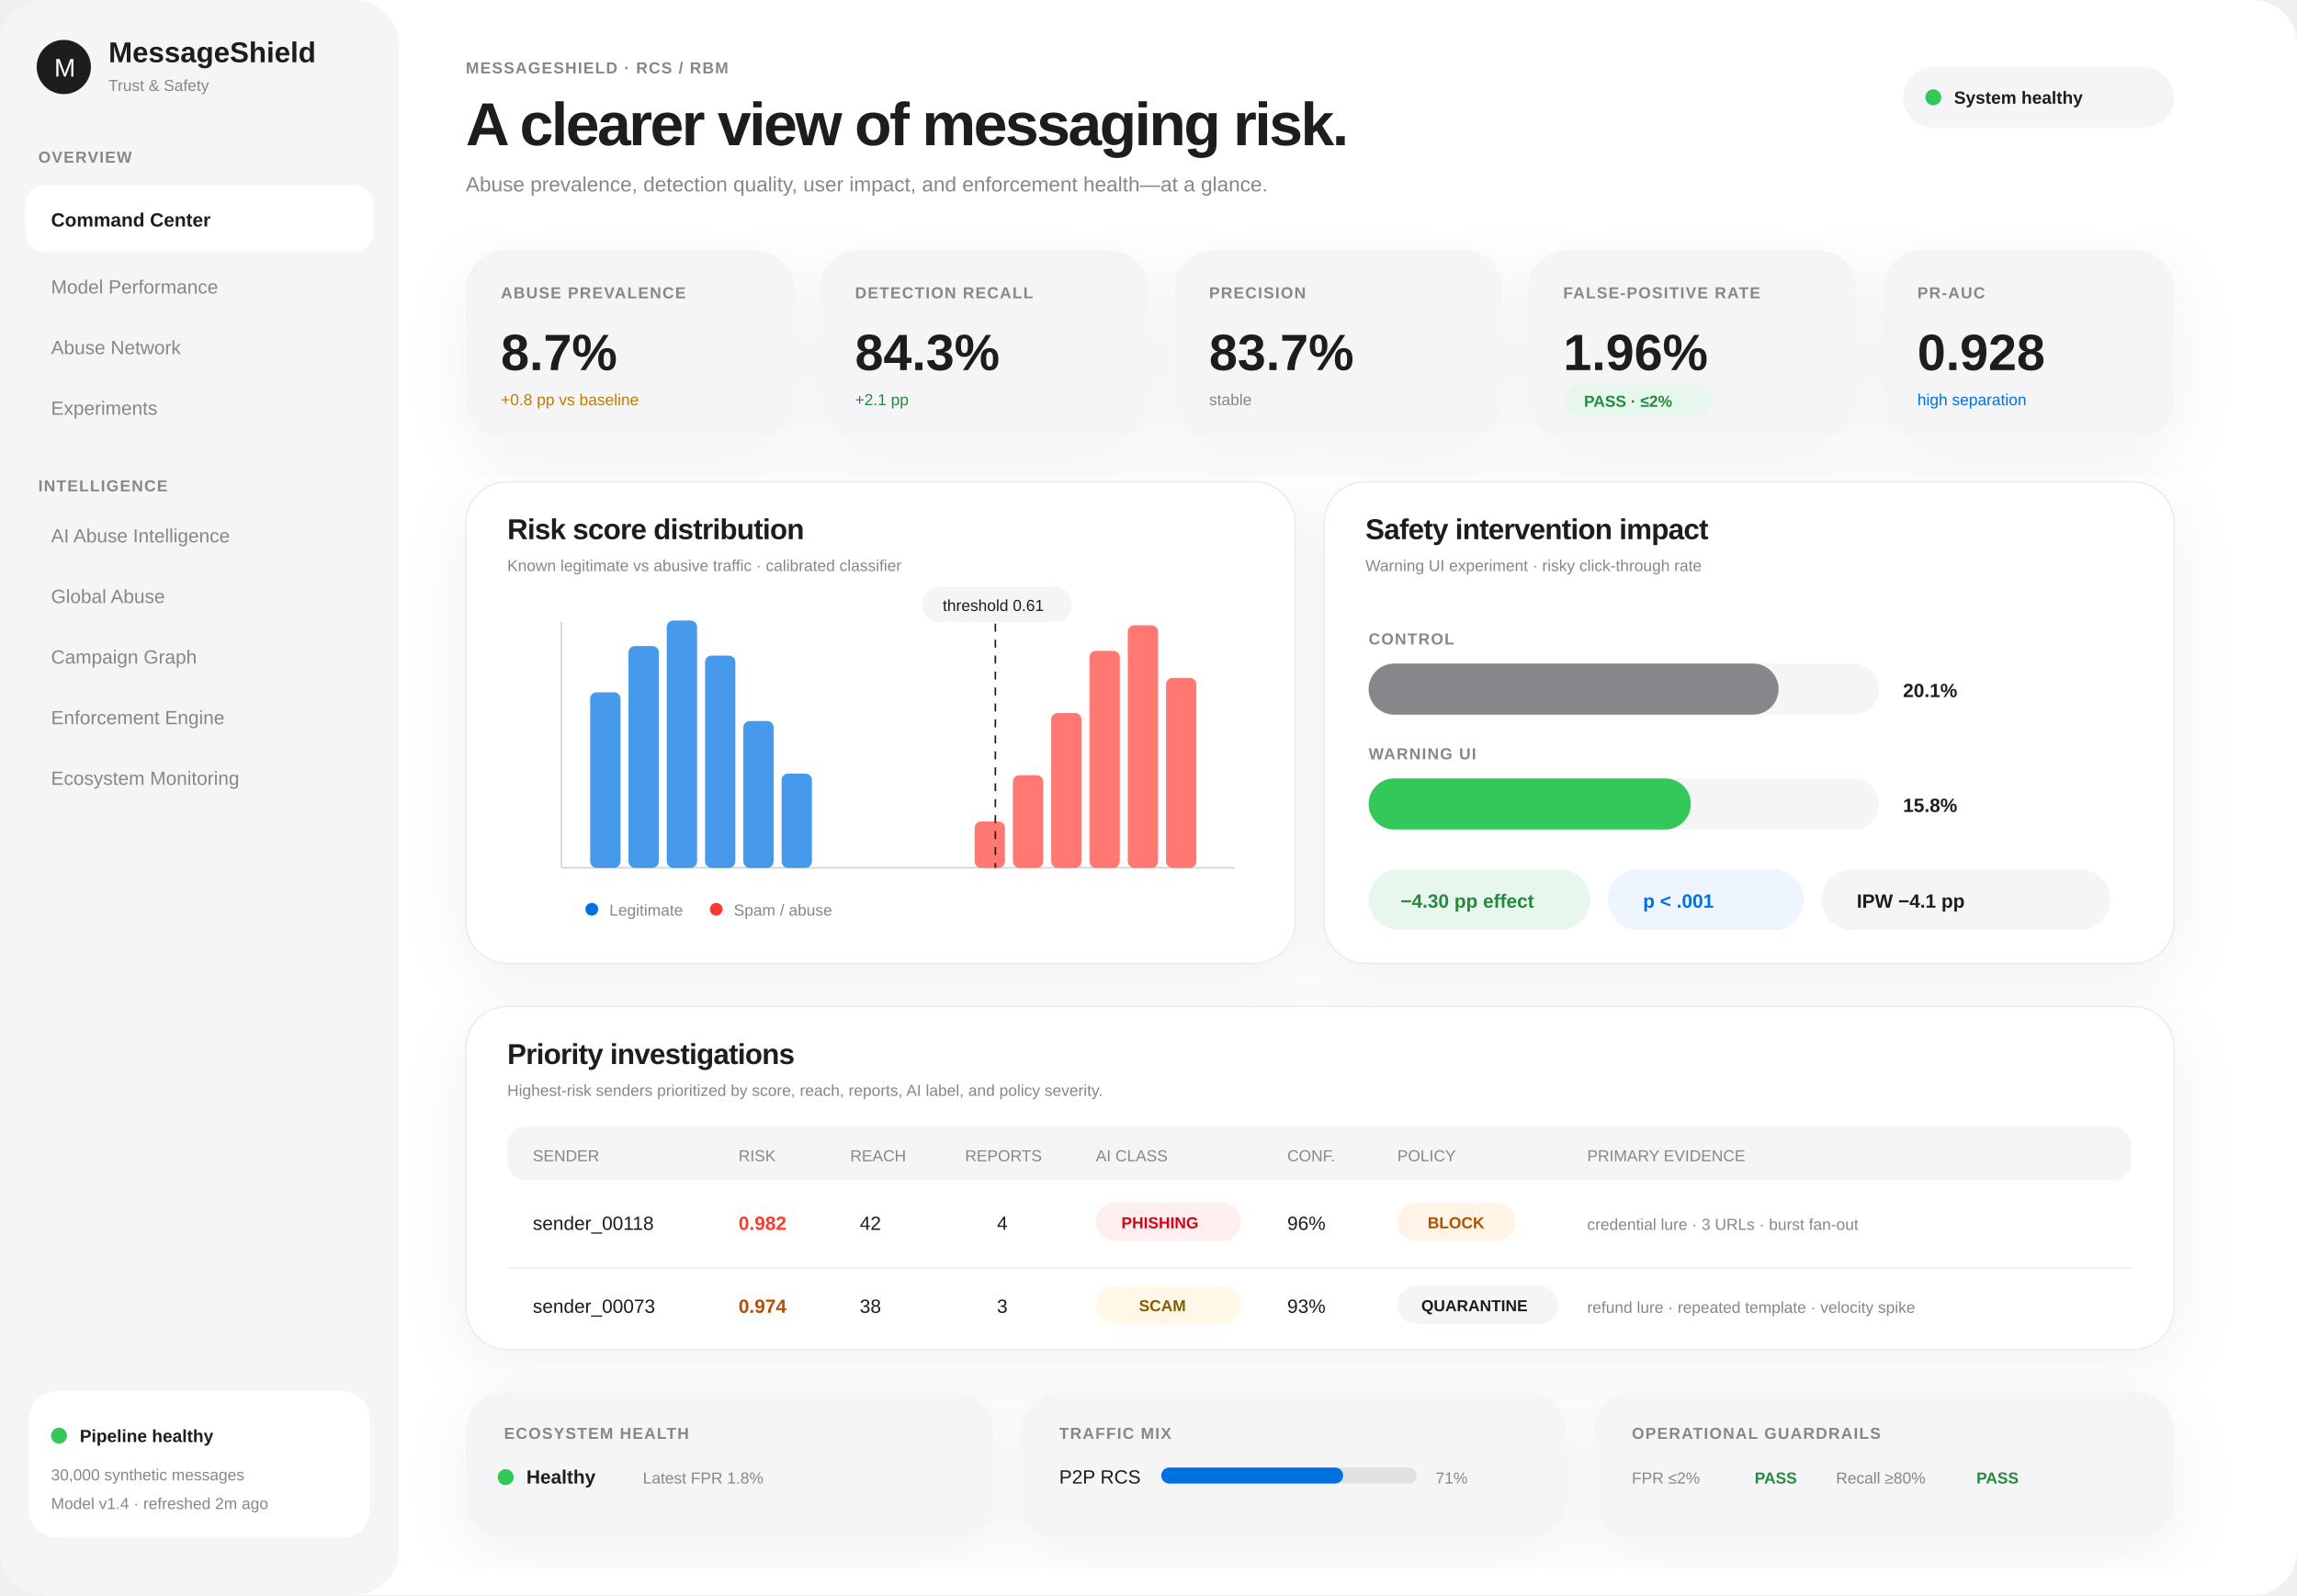
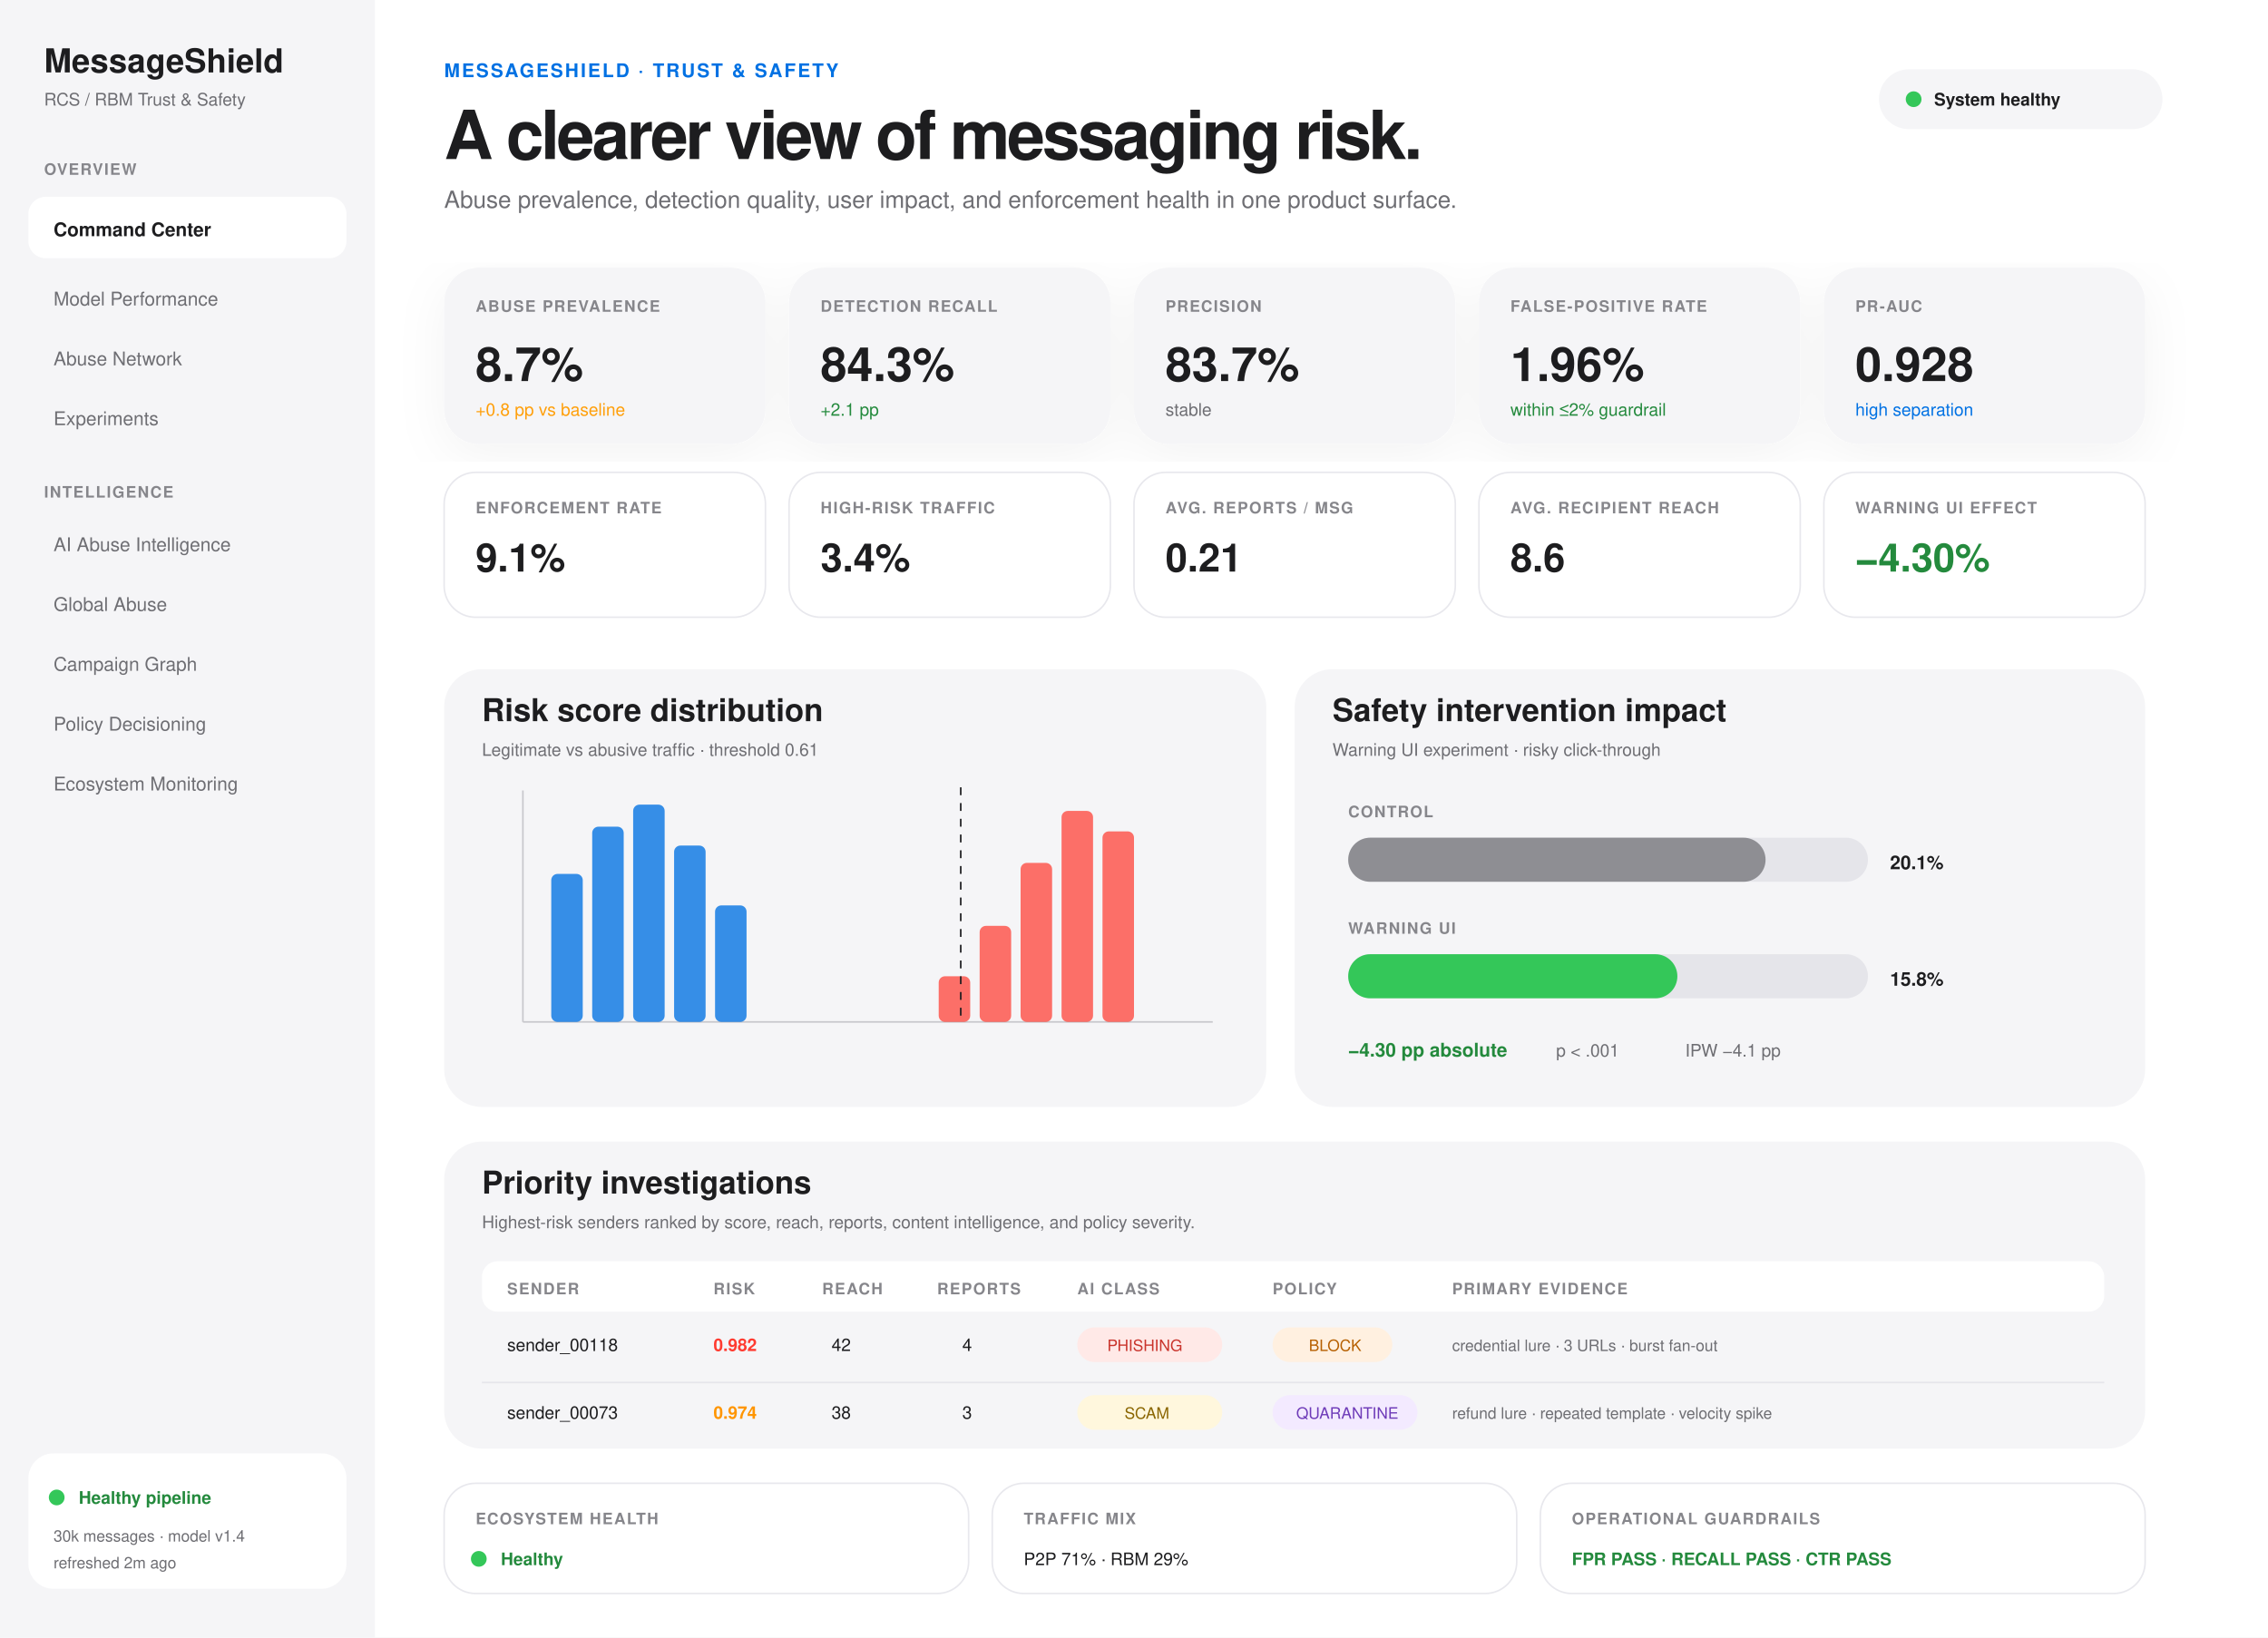
- <svg xmlns="http://www.w3.org/2000/svg" width="1440" height="1000" viewBox="0 0 1440 1000">
+ <svg xmlns="http://www.w3.org/2000/svg" width="1440" height="1040" viewBox="0 0 1440 1040">
  <defs>
-     <filter id="soft" x="-20%" y="-20%" width="140%" height="140%">
-       <feDropShadow dx="0" dy="10" stdDeviation="20" flood-color="#000" flood-opacity=".055" />
+     <filter id="s">
+       <feDropShadow dx="0" dy="8" stdDeviation="16" flood-color="#000" flood-opacity=".05" />
    </filter>
-     <style>
-   text{font-family:-apple-system,BlinkMacSystemFont,"SF Pro Display","SF Pro Text","Helvetica Neue",Arial,sans-serif}
-   .ink{fill:#1d1d1f}.muted{fill:#86868b}.blue{fill:#0071e3}.tiny{font-size:10px}.small{font-size:11px}.body{font-size:12px}.label{font-size:10px;fill:#86868b;letter-spacing:.7px;font-weight:700}.section{font-size:18px;fill:#1d1d1f;font-weight:650;letter-spacing:-.4px}
-  </style>
+     <style>text{font-family:"Avenir Next",Avenir,"Helvetica Neue",Helvetica,Arial,sans-serif}.dark{fill:#1d1d1f}.muted{fill:#6e6e73}.blue{fill:#0071e3}.small{font-size:11px}.label{font-size:10px;letter-spacing:.8px;fill:#86868b;font-weight:700}.section{font-size:20px;font-weight:650;fill:#1d1d1f}</style>
  </defs>
-   <rect width="1440" height="1000" rx="28" fill="#ffffff" />
-   <rect x="0" y="0" width="250" height="1000" rx="28" fill="#f5f5f7" />
-   <circle cx="40" cy="42" r="17" fill="#1d1d1f" />
-   <text x="34" y="48" font-size="16" fill="#fff">M</text>
-   <text x="68" y="39" font-size="18" font-weight="700" class="ink">MessageShield</text>
-   <text x="68" y="57" class="tiny muted">Trust &amp; Safety</text>
-   <text x="24" y="102" class="label">OVERVIEW</text>
-   <rect x="16" y="116" width="218" height="42" rx="12" fill="#ffffff" />
-   <text x="32" y="142" class="body ink" font-weight="650">Command Center</text>
-   <text x="32" y="184" class="body muted">Model Performance</text>
-   <text x="32" y="222" class="body muted">Abuse Network</text>
-   <text x="32" y="260" class="body muted">Experiments</text>
-   <text x="24" y="308" class="label">INTELLIGENCE</text>
-   <text x="32" y="340" class="body muted">AI Abuse Intelligence</text>
-   <text x="32" y="378" class="body muted">Global Abuse</text>
-   <text x="32" y="416" class="body muted">Campaign Graph</text>
-   <text x="32" y="454" class="body muted">Enforcement Engine</text>
-   <text x="32" y="492" class="body muted">Ecosystem Monitoring</text>
-   <rect x="18" y="872" width="214" height="92" rx="18" fill="#ffffff" />
-   <circle cx="37" cy="900" r="5" fill="#34c759" />
-   <text x="50" y="904" class="small ink" font-weight="650">Pipeline healthy</text>
-   <text x="32" y="928" class="tiny muted">30,000 synthetic messages</text>
-   <text x="32" y="946" class="tiny muted">Model v1.4 · refreshed 2m ago</text>
-   <text x="292" y="46" class="label blue">MESSAGESHIELD · RCS / RBM</text>
-   <text x="292" y="91" font-size="38" font-weight="700" class="ink" letter-spacing="-1.4">A clearer view of messaging risk.</text>
-   <text x="292" y="120" font-size="13" class="muted">Abuse prevalence, detection quality, user impact, and enforcement health—at a glance.</text>
-   <rect x="1193" y="42" width="170" height="38" rx="19" fill="#f5f5f7" />
-   <circle cx="1212" cy="61" r="5" fill="#34c759" />
-   <text x="1225" y="65" class="small ink" font-weight="650">System healthy</text>
-   <g filter="url(#soft)" fill="#f5f5f7">
-     <rect x="292" y="157" width="206" height="118" rx="24" />
-     <rect x="514" y="157" width="206" height="118" rx="24" />
-     <rect x="736" y="157" width="206" height="118" rx="24" />
-     <rect x="958" y="157" width="206" height="118" rx="24" />
-     <rect x="1180" y="157" width="183" height="118" rx="24" />
+   <rect width="1440" height="1040" fill="#fff" />
+   <rect width="238" height="1040" fill="#f5f5f7" />
+   <text x="28" y="46" font-size="21" font-weight="650" class="dark">MessageShield</text>
+   <text x="28" y="67" class="small muted">RCS / RBM Trust &amp; Safety</text>
+   <text x="28" y="111" class="label">OVERVIEW</text>
+   <rect x="18" y="125" width="202" height="39" rx="11" fill="#fff" />
+   <text x="34" y="150" font-size="12" font-weight="650" class="dark">Command Center</text>
+   <text x="34" y="194" font-size="12" class="muted">Model Performance</text>
+   <text x="34" y="232" font-size="12" class="muted">Abuse Network</text>
+   <text x="34" y="270" font-size="12" class="muted">Experiments</text>
+   <text x="28" y="316" class="label">INTELLIGENCE</text>
+   <text x="34" y="350" font-size="12" class="muted">AI Abuse Intelligence</text>
+   <text x="34" y="388" font-size="12" class="muted">Global Abuse</text>
+   <text x="34" y="426" font-size="12" class="muted">Campaign Graph</text>
+   <text x="34" y="464" font-size="12" class="muted">Policy Decisioning</text>
+   <text x="34" y="502" font-size="12" class="muted">Ecosystem Monitoring</text>
+   <rect x="18" y="923" width="202" height="86" rx="16" fill="#fff" />
+   <circle cx="36" cy="951" r="5" fill="#34c759" />
+   <text x="50" y="955" font-size="11" font-weight="650" fill="#248a3d">Healthy pipeline</text>
+   <text x="34" y="979" font-size="10" class="muted">30k messages · model v1.4</text>
+   <text x="34" y="996" font-size="10" class="muted">refreshed 2m ago</text>
+   <text x="282" y="49" font-size="12" font-weight="700" class="blue" letter-spacing="1.2">MESSAGESHIELD · TRUST &amp; SAFETY</text>
+   <text x="282" y="101" font-size="43" font-weight="650" class="dark" letter-spacing="-1.8">A clearer view of messaging risk.</text>
+   <text x="282" y="132" font-size="15" class="muted">Abuse prevalence, detection quality, user impact, and enforcement health in one product surface.</text>
+   <rect x="1193" y="44" width="180" height="38" rx="19" fill="#f5f5f7" />
+   <circle cx="1215" cy="63" r="5" fill="#34c759" />
+   <text x="1228" y="67" font-size="11" font-weight="650" class="dark">System healthy</text>
+   <g filter="url(#s)" fill="#f5f5f7">
+     <rect x="282" y="170" width="204" height="112" rx="22" />
+     <rect x="501" y="170" width="204" height="112" rx="22" />
+     <rect x="720" y="170" width="204" height="112" rx="22" />
+     <rect x="939" y="170" width="204" height="112" rx="22" />
+     <rect x="1158" y="170" width="204" height="112" rx="22" />
  </g>
-   <text x="314" y="187" class="label">ABUSE PREVALENCE</text>
-   <text x="314" y="232" font-size="32" font-weight="700" class="ink">8.7%</text>
-   <text x="314" y="254" class="tiny" fill="#bf7b00">+0.8 pp vs baseline</text>
-   <text x="536" y="187" class="label">DETECTION RECALL</text>
-   <text x="536" y="232" font-size="32" font-weight="700" class="ink">84.3%</text>
-   <text x="536" y="254" class="tiny" fill="#248a3d">+2.1 pp</text>
-   <text x="758" y="187" class="label">PRECISION</text>
-   <text x="758" y="232" font-size="32" font-weight="700" class="ink">83.7%</text>
-   <text x="758" y="254" class="tiny muted">stable</text>
-   <text x="980" y="187" class="label">FALSE-POSITIVE RATE</text>
-   <text x="980" y="232" font-size="32" font-weight="700" class="ink">1.96%</text>
-   <rect x="980" y="241" width="93" height="20" rx="10" fill="#e8f7ed" />
-   <text x="993" y="255" class="tiny" fill="#248a3d" font-weight="700">PASS · ≤2%</text>
-   <text x="1202" y="187" class="label">PR-AUC</text>
-   <text x="1202" y="232" font-size="32" font-weight="700" class="ink">0.928</text>
-   <text x="1202" y="254" class="tiny blue">high separation</text>
-   <g filter="url(#soft)" fill="#ffffff" stroke="#ececf0">
-     <rect x="292" y="302" width="520" height="302" rx="26" />
-     <rect x="830" y="302" width="533" height="302" rx="26" />
+   <text x="302" y="198" class="label">ABUSE PREVALENCE</text>
+   <text x="302" y="242" font-size="30" font-weight="650" class="dark">8.7%</text>
+   <text x="302" y="264" class="small" fill="#ff9f0a">+0.8 pp vs baseline</text>
+   <text x="521" y="198" class="label">DETECTION RECALL</text>
+   <text x="521" y="242" font-size="30" font-weight="650" class="dark">84.3%</text>
+   <text x="521" y="264" class="small" fill="#248a3d">+2.1 pp</text>
+   <text x="740" y="198" class="label">PRECISION</text>
+   <text x="740" y="242" font-size="30" font-weight="650" class="dark">83.7%</text>
+   <text x="740" y="264" class="small muted">stable</text>
+   <text x="959" y="198" class="label">FALSE-POSITIVE RATE</text>
+   <text x="959" y="242" font-size="30" font-weight="650" class="dark">1.96%</text>
+   <text x="959" y="264" class="small" fill="#248a3d">within ≤2% guardrail</text>
+   <text x="1178" y="198" class="label">PR-AUC</text>
+   <text x="1178" y="242" font-size="30" font-weight="650" class="dark">0.928</text>
+   <text x="1178" y="264" class="small blue">high separation</text>
+   <g fill="#fff" stroke="#e8e8ed">
+     <rect x="282" y="300" width="204" height="92" rx="20" />
+     <rect x="501" y="300" width="204" height="92" rx="20" />
+     <rect x="720" y="300" width="204" height="92" rx="20" />
+     <rect x="939" y="300" width="204" height="92" rx="20" />
+     <rect x="1158" y="300" width="204" height="92" rx="20" />
  </g>
-   <text x="318" y="338" class="section">Risk score distribution</text>
-   <text x="318" y="358" class="tiny muted">Known legitimate vs abusive traffic · calibrated classifier</text>
-   <line x1="352" y1="544" x2="774" y2="544" stroke="#d2d2d7" />
-   <line x1="352" y1="390" x2="352" y2="544" stroke="#d2d2d7" />
-   <g fill="#0071e3" opacity=".72">
-     <rect x="370" y="434" width="19" height="110" rx="4" />
-     <rect x="394" y="405" width="19" height="139" rx="4" />
-     <rect x="418" y="389" width="19" height="155" rx="4" />
-     <rect x="442" y="411" width="19" height="133" rx="4" />
-     <rect x="466" y="452" width="19" height="92" rx="4" />
-     <rect x="490" y="485" width="19" height="59" rx="4" />
+   <text x="302" y="326" class="label">ENFORCEMENT RATE</text>
+   <text x="302" y="363" font-size="25" font-weight="650" class="dark">9.1%</text>
+   <text x="521" y="326" class="label">HIGH-RISK TRAFFIC</text>
+   <text x="521" y="363" font-size="25" font-weight="650" class="dark">3.4%</text>
+   <text x="740" y="326" class="label">AVG. REPORTS / MSG</text>
+   <text x="740" y="363" font-size="25" font-weight="650" class="dark">0.21</text>
+   <text x="959" y="326" class="label">AVG. RECIPIENT REACH</text>
+   <text x="959" y="363" font-size="25" font-weight="650" class="dark">8.6</text>
+   <text x="1178" y="326" class="label">WARNING UI EFFECT</text>
+   <text x="1178" y="363" font-size="25" font-weight="650" fill="#248a3d">−4.30%</text>
+   <rect x="282" y="425" width="522" height="278" rx="24" fill="#f5f5f7" />
+   <rect x="822" y="425" width="540" height="278" rx="24" fill="#f5f5f7" />
+   <text x="306" y="458" class="section">Risk score distribution</text>
+   <text x="306" y="480" class="small muted">Legitimate vs abusive traffic · threshold 0.61</text>
+   <line x1="332" y1="649" x2="770" y2="649" stroke="#c7c7cc" />
+   <line x1="332" y1="502" x2="332" y2="649" stroke="#c7c7cc" />
+   <g fill="#0071e3" opacity=".78">
+     <rect x="350" y="555" width="20" height="94" rx="4" />
+     <rect x="376" y="525" width="20" height="124" rx="4" />
+     <rect x="402" y="511" width="20" height="138" rx="4" />
+     <rect x="428" y="537" width="20" height="112" rx="4" />
+     <rect x="454" y="575" width="20" height="74" rx="4" />
  </g>
-   <g fill="#ff3b30" opacity=".68">
-     <rect x="611" y="515" width="19" height="29" rx="4" />
-     <rect x="635" y="486" width="19" height="58" rx="4" />
-     <rect x="659" y="447" width="19" height="97" rx="4" />
-     <rect x="683" y="408" width="19" height="136" rx="4" />
-     <rect x="707" y="392" width="19" height="152" rx="4" />
-     <rect x="731" y="425" width="19" height="119" rx="4" />
+   <g fill="#ff3b30" opacity=".72">
+     <rect x="596" y="620" width="20" height="29" rx="4" />
+     <rect x="622" y="588" width="20" height="61" rx="4" />
+     <rect x="648" y="548" width="20" height="101" rx="4" />
+     <rect x="674" y="515" width="20" height="134" rx="4" />
+     <rect x="700" y="528" width="20" height="121" rx="4" />
  </g>
-   <line x1="624" y1="381" x2="624" y2="544" stroke="#1d1d1f" stroke-dasharray="5 5" />
-   <rect x="578" y="368" width="94" height="22" rx="11" fill="#f5f5f7" />
-   <text x="591" y="383" class="tiny ink">threshold 0.61</text>
-   <circle cx="371" cy="570" r="4" fill="#0071e3" />
-   <text x="382" y="574" class="tiny muted">Legitimate</text>
-   <circle cx="449" cy="570" r="4" fill="#ff3b30" />
-   <text x="460" y="574" class="tiny muted">Spam / abuse</text>
-   <text x="856" y="338" class="section">Safety intervention impact</text>
-   <text x="856" y="358" class="tiny muted">Warning UI experiment · risky click-through rate</text>
-   <text x="858" y="404" class="label">CONTROL</text>
-   <rect x="858" y="416" width="320" height="32" rx="16" fill="#f5f5f7" />
-   <rect x="858" y="416" width="257" height="32" rx="16" fill="#86868b" />
-   <text x="1193" y="437" class="body ink" font-weight="650">20.1%</text>
-   <text x="858" y="476" class="label">WARNING UI</text>
-   <rect x="858" y="488" width="320" height="32" rx="16" fill="#f5f5f7" />
-   <rect x="858" y="488" width="202" height="32" rx="16" fill="#34c759" />
-   <text x="1193" y="509" class="body ink" font-weight="650">15.8%</text>
-   <rect x="858" y="545" width="139" height="38" rx="19" fill="#e8f7ed" />
-   <text x="878" y="569" class="body" fill="#248a3d" font-weight="650">−4.30 pp effect</text>
-   <rect x="1008" y="545" width="123" height="38" rx="19" fill="#eef5ff" />
-   <text x="1030" y="569" class="body blue" font-weight="650">p &lt; .001</text>
-   <rect x="1142" y="545" width="181" height="38" rx="19" fill="#f5f5f7" />
-   <text x="1164" y="569" class="body ink" font-weight="650">IPW −4.1 pp</text>
-   <g filter="url(#soft)">
-     <rect x="292" y="631" width="1071" height="215" rx="26" fill="#ffffff" stroke="#ececf0" />
-   </g>
-   <text x="318" y="667" class="section">Priority investigations</text>
-   <text x="318" y="687" class="tiny muted">Highest-risk senders prioritized by score, reach, reports, AI label, and policy severity.</text>
-   <rect x="318" y="706" width="1018" height="34" rx="12" fill="#f5f5f7" />
-   <text x="334" y="728" class="tiny muted">SENDER</text>
-   <text x="463" y="728" class="tiny muted">RISK</text>
-   <text x="533" y="728" class="tiny muted">REACH</text>
-   <text x="605" y="728" class="tiny muted">REPORTS</text>
-   <text x="687" y="728" class="tiny muted">AI CLASS</text>
-   <text x="807" y="728" class="tiny muted">CONF.</text>
-   <text x="876" y="728" class="tiny muted">POLICY</text>
-   <text x="995" y="728" class="tiny muted">PRIMARY EVIDENCE</text>
-   <text x="334" y="771" class="body ink">sender_00118</text>
-   <text x="463" y="771" class="body" fill="#ff3b30" font-weight="700">0.982</text>
-   <text x="539" y="771" class="body ink">42</text>
-   <text x="625" y="771" class="body ink">4</text>
-   <rect x="687" y="754" width="91" height="24" rx="12" fill="#fff0ef" />
-   <text x="703" y="770" class="tiny" fill="#d70015" font-weight="700">PHISHING</text>
-   <text x="807" y="771" class="body ink">96%</text>
-   <rect x="876" y="754" width="74" height="24" rx="12" fill="#fff4e5" />
-   <text x="895" y="770" class="tiny" fill="#b25000" font-weight="700">BLOCK</text>
-   <text x="995" y="771" class="tiny muted">credential lure · 3 URLs · burst fan-out</text>
-   <line x1="318" y1="795" x2="1336" y2="795" stroke="#ececf0" />
-   <text x="334" y="823" class="body ink">sender_00073</text>
-   <text x="463" y="823" class="body" fill="#b25000" font-weight="700">0.974</text>
-   <text x="539" y="823" class="body ink">38</text>
-   <text x="625" y="823" class="body ink">3</text>
-   <rect x="687" y="806" width="91" height="24" rx="12" fill="#fff8e7" />
-   <text x="714" y="822" class="tiny" fill="#8a5a00" font-weight="700">SCAM</text>
-   <text x="807" y="823" class="body ink">93%</text>
-   <rect x="876" y="806" width="101" height="24" rx="12" fill="#f5f5f7" />
-   <text x="891" y="822" class="tiny ink" font-weight="700">QUARANTINE</text>
-   <text x="995" y="823" class="tiny muted">refund lure · repeated template · velocity spike</text>
-   <g filter="url(#soft)" fill="#f5f5f7">
-     <rect x="292" y="873" width="331" height="92" rx="24" />
-     <rect x="640" y="873" width="342" height="92" rx="24" />
-     <rect x="999" y="873" width="364" height="92" rx="24" />
-   </g>
-   <text x="316" y="902" class="label">ECOSYSTEM HEALTH</text>
-   <circle cx="317" cy="926" r="5" fill="#34c759" />
-   <text x="330" y="930" class="body ink" font-weight="650">Healthy</text>
-   <text x="403" y="930" class="tiny muted">Latest FPR 1.8%</text>
-   <text x="664" y="902" class="label">TRAFFIC MIX</text>
-   <text x="664" y="930" class="body ink">P2P RCS</text>
-   <rect x="728" y="920" width="160" height="10" rx="5" fill="#e1e1e4" />
-   <rect x="728" y="920" width="114" height="10" rx="5" fill="#0071e3" />
-   <text x="900" y="930" class="tiny muted">71%</text>
-   <text x="1023" y="902" class="label">OPERATIONAL GUARDRAILS</text>
-   <text x="1023" y="930" class="tiny muted">FPR ≤2%</text>
-   <text x="1100" y="930" class="tiny" fill="#248a3d" font-weight="700">PASS</text>
-   <text x="1151" y="930" class="tiny muted">Recall ≥80%</text>
-   <text x="1239" y="930" class="tiny" fill="#248a3d" font-weight="700">PASS</text>
+   <line x1="610" y1="500" x2="610" y2="649" stroke="#1d1d1f" stroke-dasharray="5 5" />
+   <text x="846" y="458" class="section">Safety intervention impact</text>
+   <text x="846" y="480" class="small muted">Warning UI experiment · risky click-through</text>
+   <text x="856" y="519" class="label">CONTROL</text>
+   <rect x="856" y="532" width="330" height="28" rx="14" fill="#e5e5ea" />
+   <rect x="856" y="532" width="265" height="28" rx="14" fill="#8e8e93" />
+   <text x="1200" y="552" font-size="12" font-weight="650" class="dark">20.1%</text>
+   <text x="856" y="593" class="label">WARNING UI</text>
+   <rect x="856" y="606" width="330" height="28" rx="14" fill="#e5e5ea" />
+   <rect x="856" y="606" width="209" height="28" rx="14" fill="#34c759" />
+   <text x="1200" y="626" font-size="12" font-weight="650" class="dark">15.8%</text>
+   <text x="856" y="671" font-size="12" fill="#248a3d" font-weight="650">−4.30 pp absolute</text>
+   <text x="988" y="671" class="small muted">p &lt; .001</text>
+   <text x="1070" y="671" class="small muted">IPW −4.1 pp</text>
+   <rect x="282" y="725" width="1080" height="195" rx="24" fill="#f5f5f7" />
+   <text x="306" y="758" class="section">Priority investigations</text>
+   <text x="306" y="780" class="small muted">Highest-risk senders ranked by score, reach, reports, content intelligence, and policy severity.</text>
+   <rect x="306" y="801" width="1030" height="32" rx="10" fill="#fff" />
+   <text x="322" y="822" class="label">SENDER</text>
+   <text x="453" y="822" class="label">RISK</text>
+   <text x="522" y="822" class="label">REACH</text>
+   <text x="595" y="822" class="label">REPORTS</text>
+   <text x="684" y="822" class="label">AI CLASS</text>
+   <text x="808" y="822" class="label">POLICY</text>
+   <text x="922" y="822" class="label">PRIMARY EVIDENCE</text>
+   <text x="322" y="858" font-size="11" class="dark">sender_00118</text>
+   <text x="453" y="858" font-size="11" fill="#ff3b30" font-weight="650">0.982</text>
+   <text x="528" y="858" font-size="11" class="dark">42</text>
+   <text x="611" y="858" font-size="11" class="dark">4</text>
+   <rect x="684" y="843" width="92" height="22" rx="11" fill="#ffe9e7" />
+   <text x="703" y="858" font-size="10" fill="#c9342c">PHISHING</text>
+   <rect x="808" y="843" width="76" height="22" rx="11" fill="#fff0e0" />
+   <text x="831" y="858" font-size="10" fill="#b65f00">BLOCK</text>
+   <text x="922" y="858" font-size="10" class="muted">credential lure · 3 URLs · burst fan-out</text>
+   <line x1="306" y1="878" x2="1336" y2="878" stroke="#e5e5ea" />
+   <text x="322" y="901" font-size="11" class="dark">sender_00073</text>
+   <text x="453" y="901" font-size="11" fill="#ff9500" font-weight="650">0.974</text>
+   <text x="528" y="901" font-size="11" class="dark">38</text>
+   <text x="611" y="901" font-size="11" class="dark">3</text>
+   <rect x="684" y="886" width="92" height="22" rx="11" fill="#fff7dd" />
+   <text x="714" y="901" font-size="10" fill="#8a6500">SCAM</text>
+   <rect x="808" y="886" width="92" height="22" rx="11" fill="#f3eaff" />
+   <text x="823" y="901" font-size="10" fill="#6e3bb8">QUARANTINE</text>
+   <text x="922" y="901" font-size="10" class="muted">refund lure · repeated template · velocity spike</text>
+   <rect x="282" y="942" width="333" height="70" rx="20" fill="#fff" stroke="#e8e8ed" />
+   <rect x="630" y="942" width="333" height="70" rx="20" fill="#fff" stroke="#e8e8ed" />
+   <rect x="978" y="942" width="384" height="70" rx="20" fill="#fff" stroke="#e8e8ed" />
+   <text x="302" y="968" class="label">ECOSYSTEM HEALTH</text>
+   <circle cx="304" cy="990" r="5" fill="#34c759" />
+   <text x="318" y="994" font-size="11" fill="#248a3d" font-weight="650">Healthy</text>
+   <text x="650" y="968" class="label">TRAFFIC MIX</text>
+   <text x="650" y="994" font-size="11" class="dark">P2P 71%  ·  RBM 29%</text>
+   <text x="998" y="968" class="label">OPERATIONAL GUARDRAILS</text>
+   <text x="998" y="994" font-size="11" fill="#248a3d" font-weight="650">FPR PASS · RECALL PASS · CTR PASS</text>
</svg>
